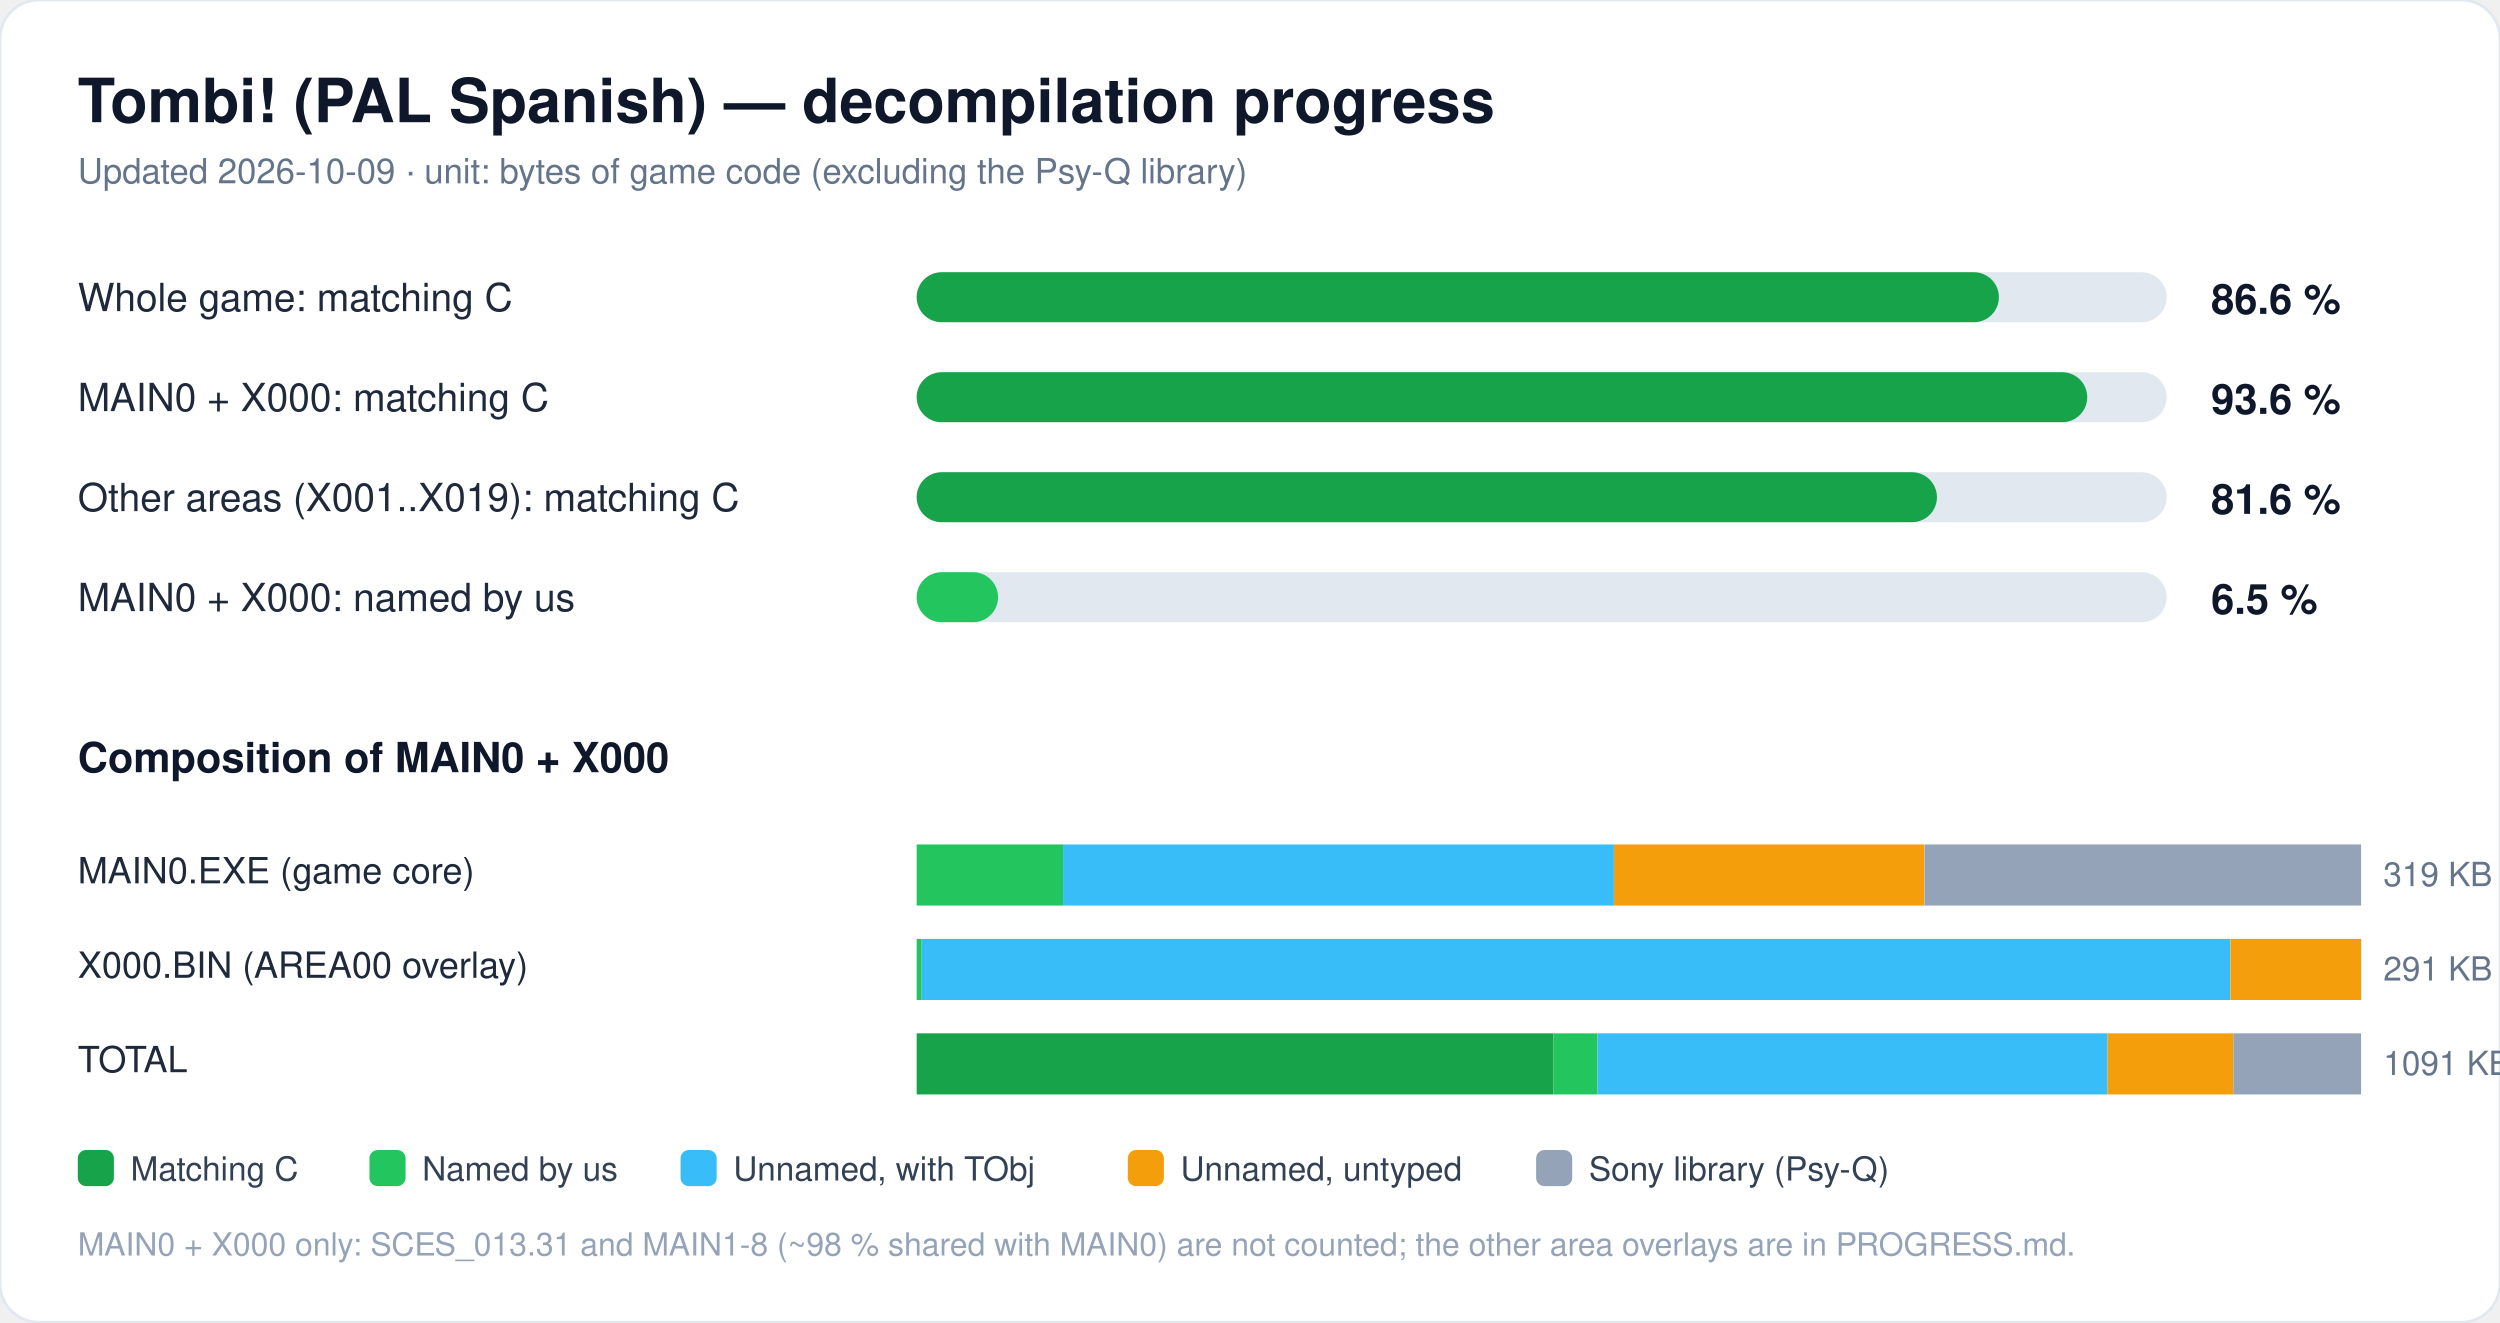
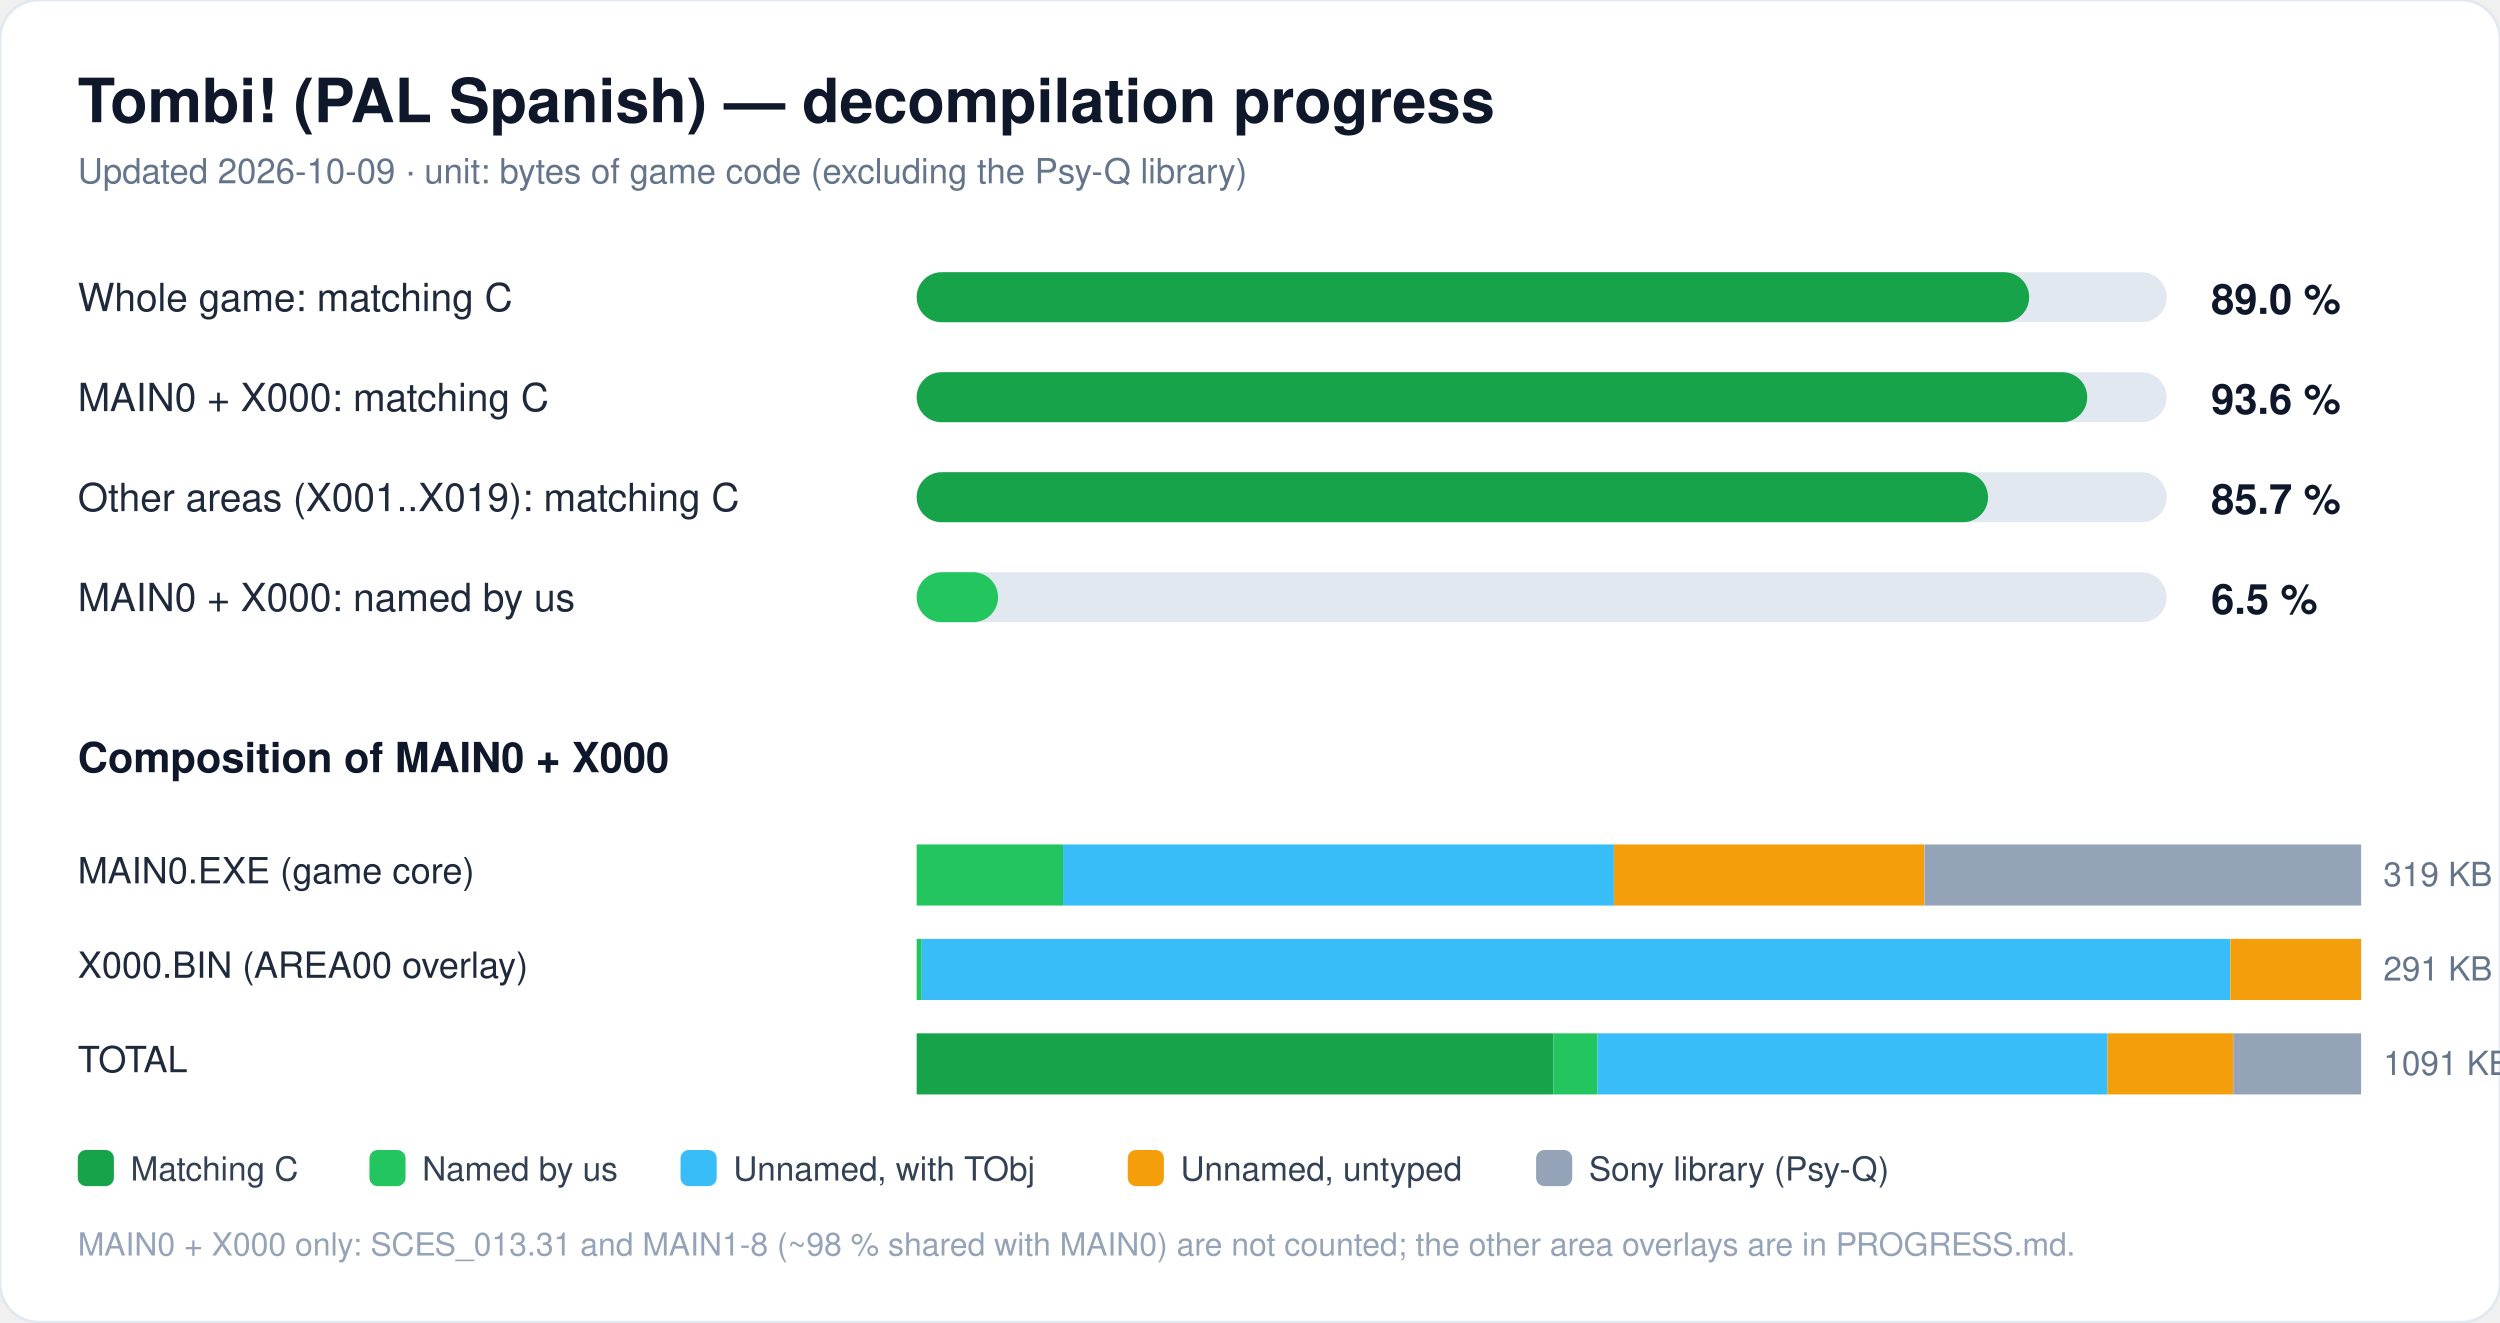
<svg xmlns="http://www.w3.org/2000/svg" width="900" height="476" viewBox="0 0 900 476" role="img" aria-label="Decompilation progress">
  <rect width="900" height="476" rx="14" fill="#ffffff" stroke="#e2e8f0" />
  <text x="28" y="44" font-family="Segoe UI,Helvetica,Arial,sans-serif" font-size="22" font-weight="700" fill="#0f172a">Tombi! (PAL Spanish) — decompilation progress</text>
  <text x="28" y="66" font-family="Segoe UI,Helvetica,Arial,sans-serif" font-size="12.5" fill="#64748b">Updated 2026-10-09 · unit: bytes of game code (excluding the Psy-Q library)</text>
  <text x="28" y="112" font-family="Segoe UI,Helvetica,Arial,sans-serif" font-size="14" fill="#1e293b">Whole game: matching C</text>
  <rect x="330" y="98" width="450" height="18" rx="9" fill="#e2e8f0" />
-   <rect x="330" y="98" width="389.6" height="18" rx="9" fill="#16a34a" />
-   <text x="796" y="113" font-family="Segoe UI,Helvetica,Arial,sans-serif" font-size="15" font-weight="700" fill="#0f172a">86.6 %</text>
+   <rect x="330" y="98" width="400.5" height="18" rx="9" fill="#16a34a" />
+   <text x="796" y="113" font-family="Segoe UI,Helvetica,Arial,sans-serif" font-size="15" font-weight="700" fill="#0f172a">89.0 %</text>
  <text x="28" y="148" font-family="Segoe UI,Helvetica,Arial,sans-serif" font-size="14" fill="#1e293b">MAIN0 + X000: matching C</text>
  <rect x="330" y="134" width="450" height="18" rx="9" fill="#e2e8f0" />
  <rect x="330" y="134" width="421.4" height="18" rx="9" fill="#16a34a" />
  <text x="796" y="149" font-family="Segoe UI,Helvetica,Arial,sans-serif" font-size="15" font-weight="700" fill="#0f172a">93.6 %</text>
  <text x="28" y="184" font-family="Segoe UI,Helvetica,Arial,sans-serif" font-size="14" fill="#1e293b">Other areas (X001..X019): matching C</text>
  <rect x="330" y="170" width="450" height="18" rx="9" fill="#e2e8f0" />
-   <rect x="330" y="170" width="367.3" height="18" rx="9" fill="#16a34a" />
-   <text x="796" y="185" font-family="Segoe UI,Helvetica,Arial,sans-serif" font-size="15" font-weight="700" fill="#0f172a">81.6 %</text>
+   <rect x="330" y="170" width="385.7" height="18" rx="9" fill="#16a34a" />
+   <text x="796" y="185" font-family="Segoe UI,Helvetica,Arial,sans-serif" font-size="15" font-weight="700" fill="#0f172a">85.7 %</text>
  <text x="28" y="220" font-family="Segoe UI,Helvetica,Arial,sans-serif" font-size="14" fill="#1e293b">MAIN0 + X000: named by us</text>
  <rect x="330" y="206" width="450" height="18" rx="9" fill="#e2e8f0" />
  <rect x="330" y="206" width="29.3" height="18" rx="9" fill="#22c55e" />
  <text x="796" y="221" font-family="Segoe UI,Helvetica,Arial,sans-serif" font-size="15" font-weight="700" fill="#0f172a">6.5 %</text>
  <text x="28" y="278" font-family="Segoe UI,Helvetica,Arial,sans-serif" font-size="15" font-weight="700" fill="#0f172a">Composition of MAIN0 + X000</text>
  <text x="28" y="318" font-family="Segoe UI,Helvetica,Arial,sans-serif" font-size="13" fill="#1e293b">MAIN0.EXE (game core)</text>
  <rect x="330.0" y="304" width="52.7" height="22" fill="#22c55e" />
  <rect x="382.7" y="304" width="198.3" height="22" fill="#38bdf8" />
  <rect x="581.0" y="304" width="111.7" height="22" fill="#f59e0b" />
  <rect x="692.8" y="304" width="157.2" height="22" fill="#94a3b8" />
  <text x="858" y="319" font-family="Segoe UI,Helvetica,Arial,sans-serif" font-size="12" fill="#64748b" text-anchor="start">319 KB</text>
  <text x="28" y="352" font-family="Segoe UI,Helvetica,Arial,sans-serif" font-size="13" fill="#1e293b">X000.BIN (AREA00 overlay)</text>
  <rect x="330.0" y="338" width="1.8" height="22" fill="#22c55e" />
  <rect x="331.8" y="338" width="471.0" height="22" fill="#38bdf8" />
  <rect x="802.9" y="338" width="47.1" height="22" fill="#f59e0b" />
  <rect x="849.9" y="338" width="0.1" height="22" fill="#94a3b8" />
  <text x="858" y="353" font-family="Segoe UI,Helvetica,Arial,sans-serif" font-size="12" fill="#64748b" text-anchor="start">291 KB</text>
  <text x="28" y="386" font-family="Segoe UI,Helvetica,Arial,sans-serif" font-size="13" fill="#1e293b">TOTAL</text>
  <rect x="330.0" y="372" width="229.2" height="22" fill="#16a34a" />
  <rect x="559.2" y="372" width="15.9" height="22" fill="#22c55e" />
  <rect x="575.1" y="372" width="183.6" height="22" fill="#38bdf8" />
  <rect x="758.7" y="372" width="45.3" height="22" fill="#f59e0b" />
  <rect x="804.0" y="372" width="46.0" height="22" fill="#94a3b8" />
  <text x="858" y="387" font-family="Segoe UI,Helvetica,Arial,sans-serif" font-size="12" fill="#64748b" text-anchor="start">1091 KB</text>
  <rect x="28" y="414" width="13" height="13" rx="3" fill="#16a34a" />
  <text x="47" y="425" font-family="Segoe UI,Helvetica,Arial,sans-serif" font-size="12" fill="#334155">Matching C</text>
  <rect x="133" y="414" width="13" height="13" rx="3" fill="#22c55e" />
  <text x="152" y="425" font-family="Segoe UI,Helvetica,Arial,sans-serif" font-size="12" fill="#334155">Named by us</text>
  <rect x="245" y="414" width="13" height="13" rx="3" fill="#38bdf8" />
  <text x="264" y="425" font-family="Segoe UI,Helvetica,Arial,sans-serif" font-size="12" fill="#334155">Unnamed, with TObj</text>
  <rect x="406" y="414" width="13" height="13" rx="3" fill="#f59e0b" />
  <text x="425" y="425" font-family="Segoe UI,Helvetica,Arial,sans-serif" font-size="12" fill="#334155">Unnamed, untyped</text>
  <rect x="553" y="414" width="13" height="13" rx="3" fill="#94a3b8" />
  <text x="572" y="425" font-family="Segoe UI,Helvetica,Arial,sans-serif" font-size="12" fill="#334155">Sony library (Psy-Q)</text>
  <text x="28" y="452" font-family="Segoe UI,Helvetica,Arial,sans-serif" font-size="11.5" fill="#94a3b8">MAIN0 + X000 only: SCES_013.31 and MAIN1-8 (~98 % shared with MAIN0) are not counted; the other area overlays are in PROGRESS.md.</text>
</svg>
